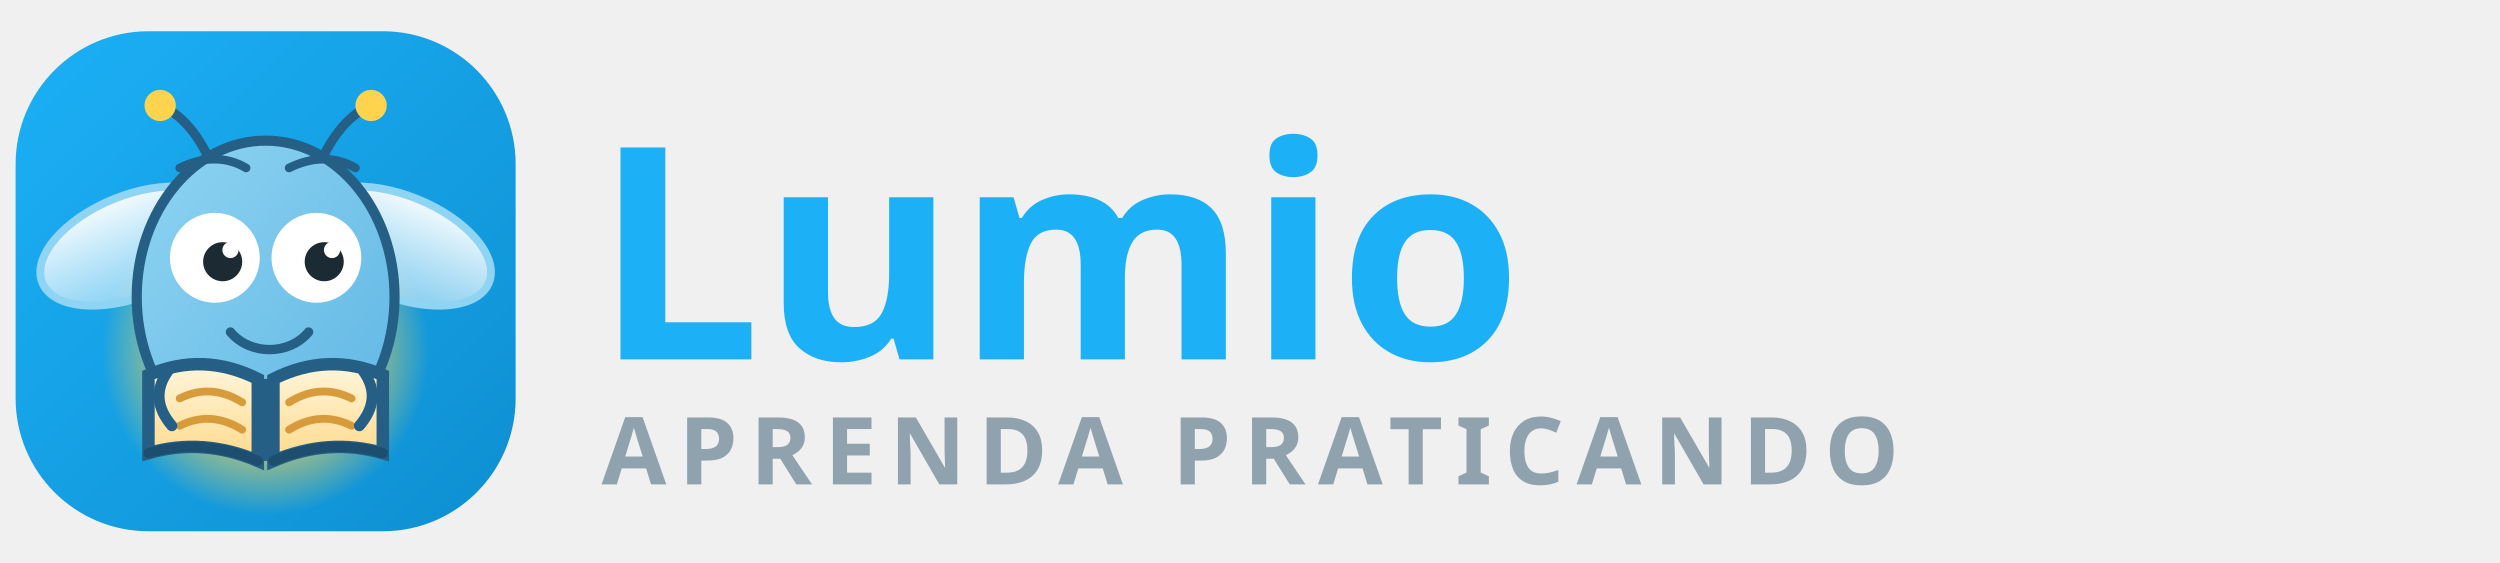
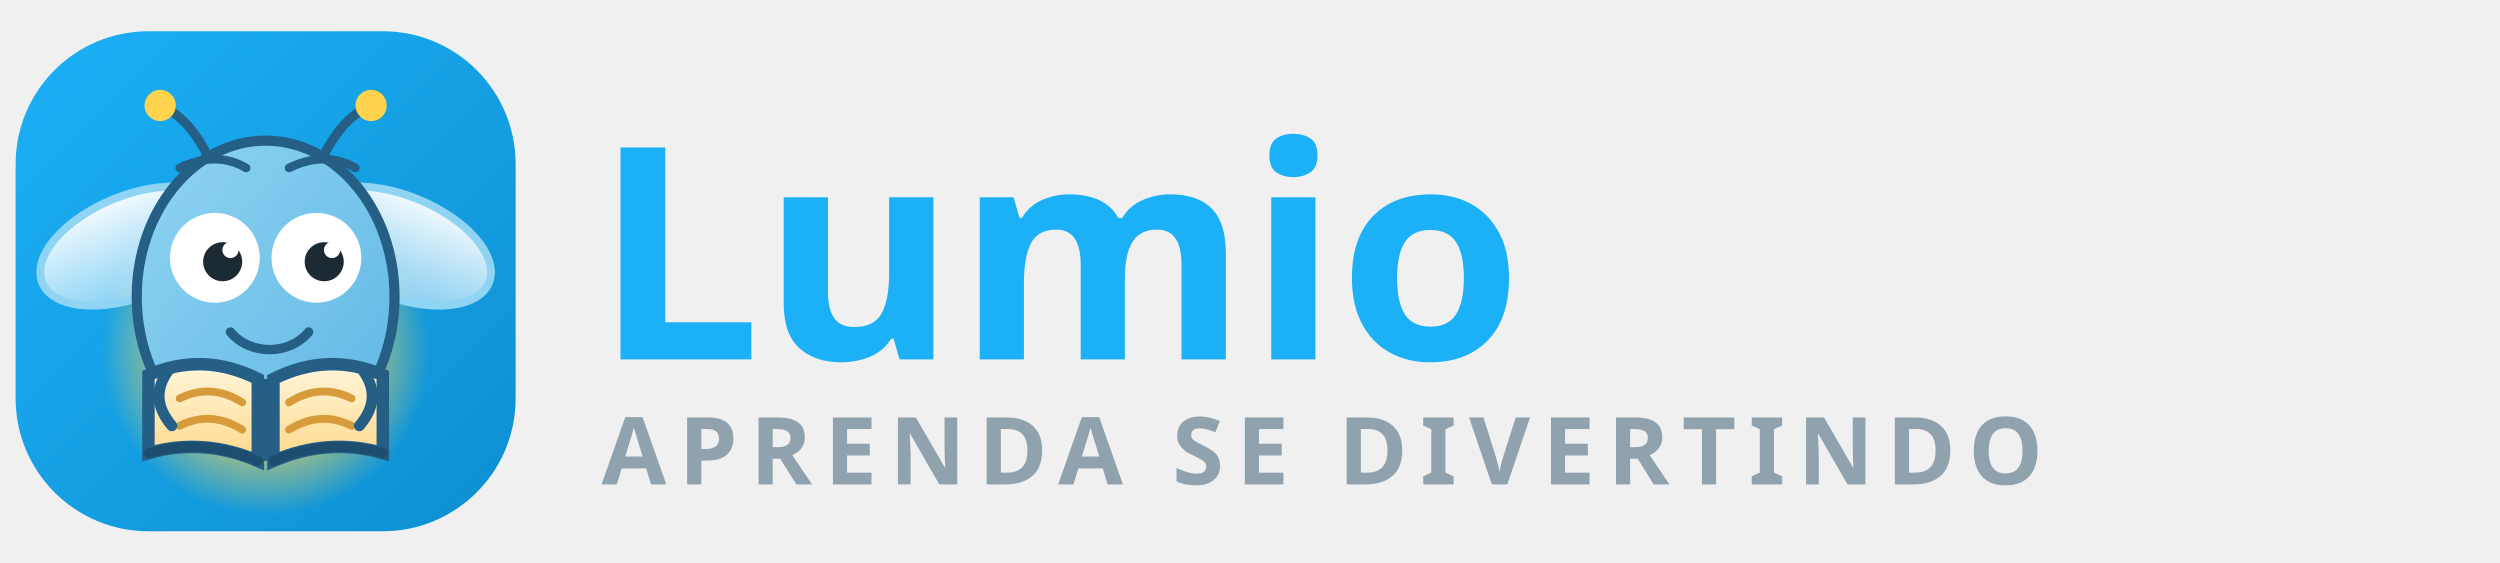
<svg xmlns="http://www.w3.org/2000/svg" viewBox="0 0 320 72" width="320" height="72" role="img" aria-label="Lumio">
  <defs>
    <linearGradient id="mark" x1="0" y1="0" x2="1" y2="1">
      <stop offset="0" stop-color="#1CB0F6" />
      <stop offset="1" stop-color="#0E8FD1" />
    </linearGradient>
  </defs>
  <rect x="2" y="4" width="64" height="64" rx="17" fill="url(#mark)" />
  <svg x="2" y="4" width="64" height="64" viewBox="0 0 128 128">
    <defs>
      <linearGradient id="bodyGrad" x1="0" y1="0" x2="1" y2="1">
        <stop offset="0" stop-color="#8FD4F2" />
        <stop offset="1" stop-color="#5FB6E4" />
      </linearGradient>
      <linearGradient id="wingGrad" x1="0" y1="0" x2="0" y2="1">
        <stop offset="0" stop-color="#FFFFFF" stop-opacity=".95" />
        <stop offset="1" stop-color="#D7F1FC" stop-opacity=".6" />
      </linearGradient>
      <radialGradient id="glowGrad" cx="50%" cy="50%" r="50%">
        <stop offset="0" stop-color="#FFF8C4" />
        <stop offset=".55" stop-color="#FFD34D" />
        <stop offset="1" stop-color="#FFD34D" stop-opacity="0" />
      </radialGradient>
      <linearGradient id="bookGrad" x1="0" y1="0" x2="0" y2="1">
        <stop offset="0" stop-color="#FFF6DC" />
        <stop offset="1" stop-color="#FFD98A" />
      </linearGradient>
    </defs>
    <style>
      @keyframes msc-wing-left{0%,100%{transform:rotate(-24deg) translateY(0)}50%{transform:rotate(-13deg) translateY(-3px)}}
      @keyframes msc-wing-right{0%,100%{transform:rotate(24deg) translateY(0)}50%{transform:rotate(13deg) translateY(-3px)}}
      @keyframes msc-glow{0%,100%{opacity:.72;transform:scale(.97)}50%{opacity:1;transform:scale(1.04)}}
      @keyframes msc-blink{0%,92%,100%{transform:scaleY(1)}95%{transform:scaleY(.12)}97%{transform:scaleY(1)}}
      @keyframes msc-bob{0%,100%{transform:translateY(0)}50%{transform:translateY(-2px)}}
      .msc-wing-left{transform-box:fill-box;transform-origin:90% 100%;animation:msc-wing-left 1.8s ease-in-out infinite}
      .msc-wing-right{transform-box:fill-box;transform-origin:10% 100%;animation:msc-wing-right 1.8s ease-in-out infinite}
      .msc-halo{transform-box:fill-box;transform-origin:50% 50%;animation:msc-glow 2.2s ease-in-out infinite}
      .msc-eyes{transform-box:fill-box;transform-origin:50% 50%;animation:msc-blink 4.8s infinite}
      .msc-body{animation:msc-bob 2.6s ease-in-out infinite}
      @media (prefers-reduced-motion: reduce){.msc-wing-left,.msc-wing-right,.msc-halo,.msc-eyes,.msc-body{animation:none}}
    </style>
    <circle class="msc-halo" cx="64" cy="82" r="42" fill="url(#glowGrad)" opacity=".7" />
    <ellipse class="msc-wing-left" cx="30" cy="55" rx="25" ry="13" transform="rotate(-22 30 55)" fill="url(#wingGrad)" stroke="#8FD4F2" stroke-width="2" />
    <ellipse class="msc-wing-right" cx="98" cy="55" rx="25" ry="13" transform="rotate(22 98 55)" fill="url(#wingGrad)" stroke="#8FD4F2" stroke-width="2" />
    <path d="M51 36 C47 26 42 21 37 19 M77 36 C81 26 86 21 91 19" stroke="#255F85" stroke-width="2.4" fill="none" stroke-linecap="round" />
    <circle cx="37" cy="19" r="4" fill="#FFD34D" />
    <circle cx="91" cy="19" r="4" fill="#FFD34D" />
    <g class="msc-body">
      <ellipse cx="64" cy="68" rx="33" ry="40" fill="url(#bodyGrad)" stroke="#255F85" stroke-width="2.6" />
      <path d="M42 35 C48 32 54 32 59 35 M70 35 C76 32 82 32 87 35" stroke="#255F85" stroke-width="2.2" fill="none" stroke-linecap="round" />
      <path d="M55 77 C60 83 70 83 75 77" stroke="#255F85" stroke-width="2.4" fill="none" stroke-linecap="round" />
      <g class="msc-eyes">
        <circle cx="51" cy="58" r="11.5" fill="#FFFFFF" />
        <circle cx="77" cy="58" r="11.5" fill="#FFFFFF" />
        <circle cx="53" cy="59" r="5" fill="#1B2A33" />
        <circle cx="79" cy="59" r="5" fill="#1B2A33" />
        <circle cx="55" cy="56" r="2.07" fill="#FFFFFF" />
        <circle cx="81" cy="56" r="2.07" fill="#FFFFFF" />
      </g>
      <path d="M34 88 Q48 82 62 89 L62 110 Q48 104 34 108 Z" fill="url(#bookGrad)" stroke="#255F85" stroke-width="3.2" />
      <path d="M94 88 Q80 82 66 89 L66 110 Q80 104 94 108 Z" fill="url(#bookGrad)" stroke="#255F85" stroke-width="3.2" />
      <path d="M64 89 V110" stroke="#255F85" stroke-width="2.6" />
      <path d="M34 108 Q48 104 62 110 M66 110 Q80 104 94 108" stroke="#1D4E70" stroke-width="2.6" fill="none" stroke-linecap="round" />
      <path d="M42 94 Q50 90 58 95 M70 95 Q78 90 86 94 M42 101 Q50 97 58 102 M70 102 Q78 97 86 101" stroke="#D79B3B" stroke-width="2" fill="none" stroke-linecap="round" />
      <path d="M39 87 Q34 94 40 101 M89 87 Q94 94 88 101" stroke="#255F85" stroke-width="2.8" fill="none" stroke-linecap="round" />
    </g>
  </svg>
  <g font-family="Nunito, ui-sans-serif, system-ui, sans-serif" font-weight="900">
    <text x="76" y="46" font-size="38" fill="#1CB0F6">Lumio</text>
-     <text x="77" y="62" font-size="12" font-weight="800" letter-spacing="1.6" fill="#8FA2AE">APRENDA PRATICANDO</text>
+     <text x="77" y="62" font-size="12" font-weight="800" letter-spacing="1.6" fill="#8FA2AE">APRENDA SE DIVERTINDO</text>
  </g>
</svg>
